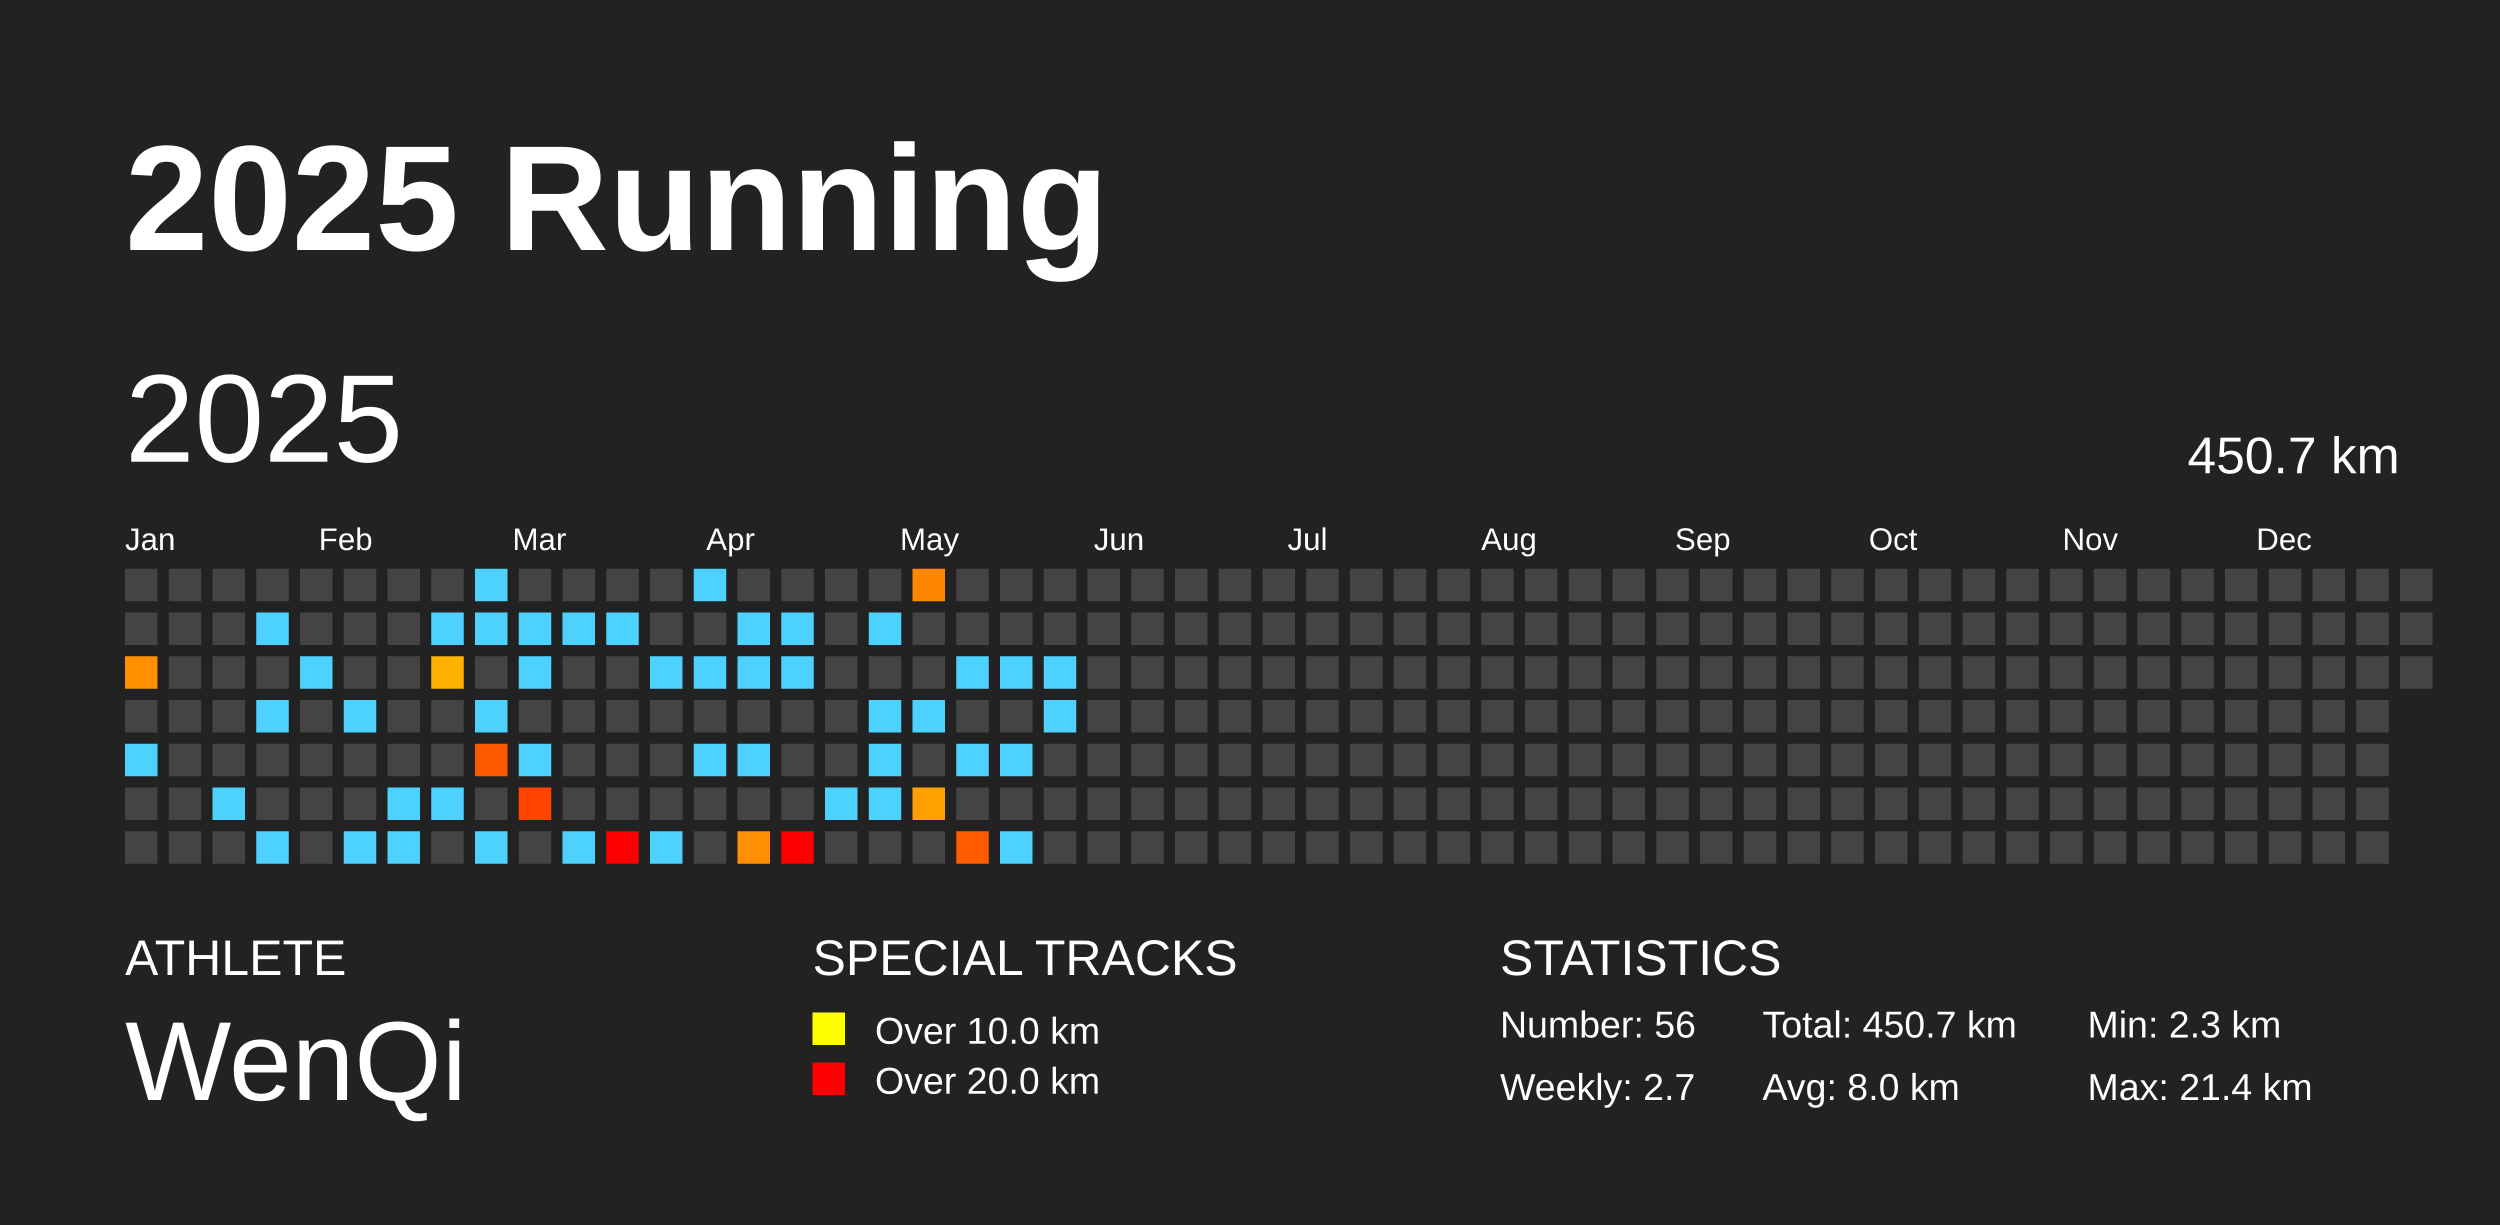
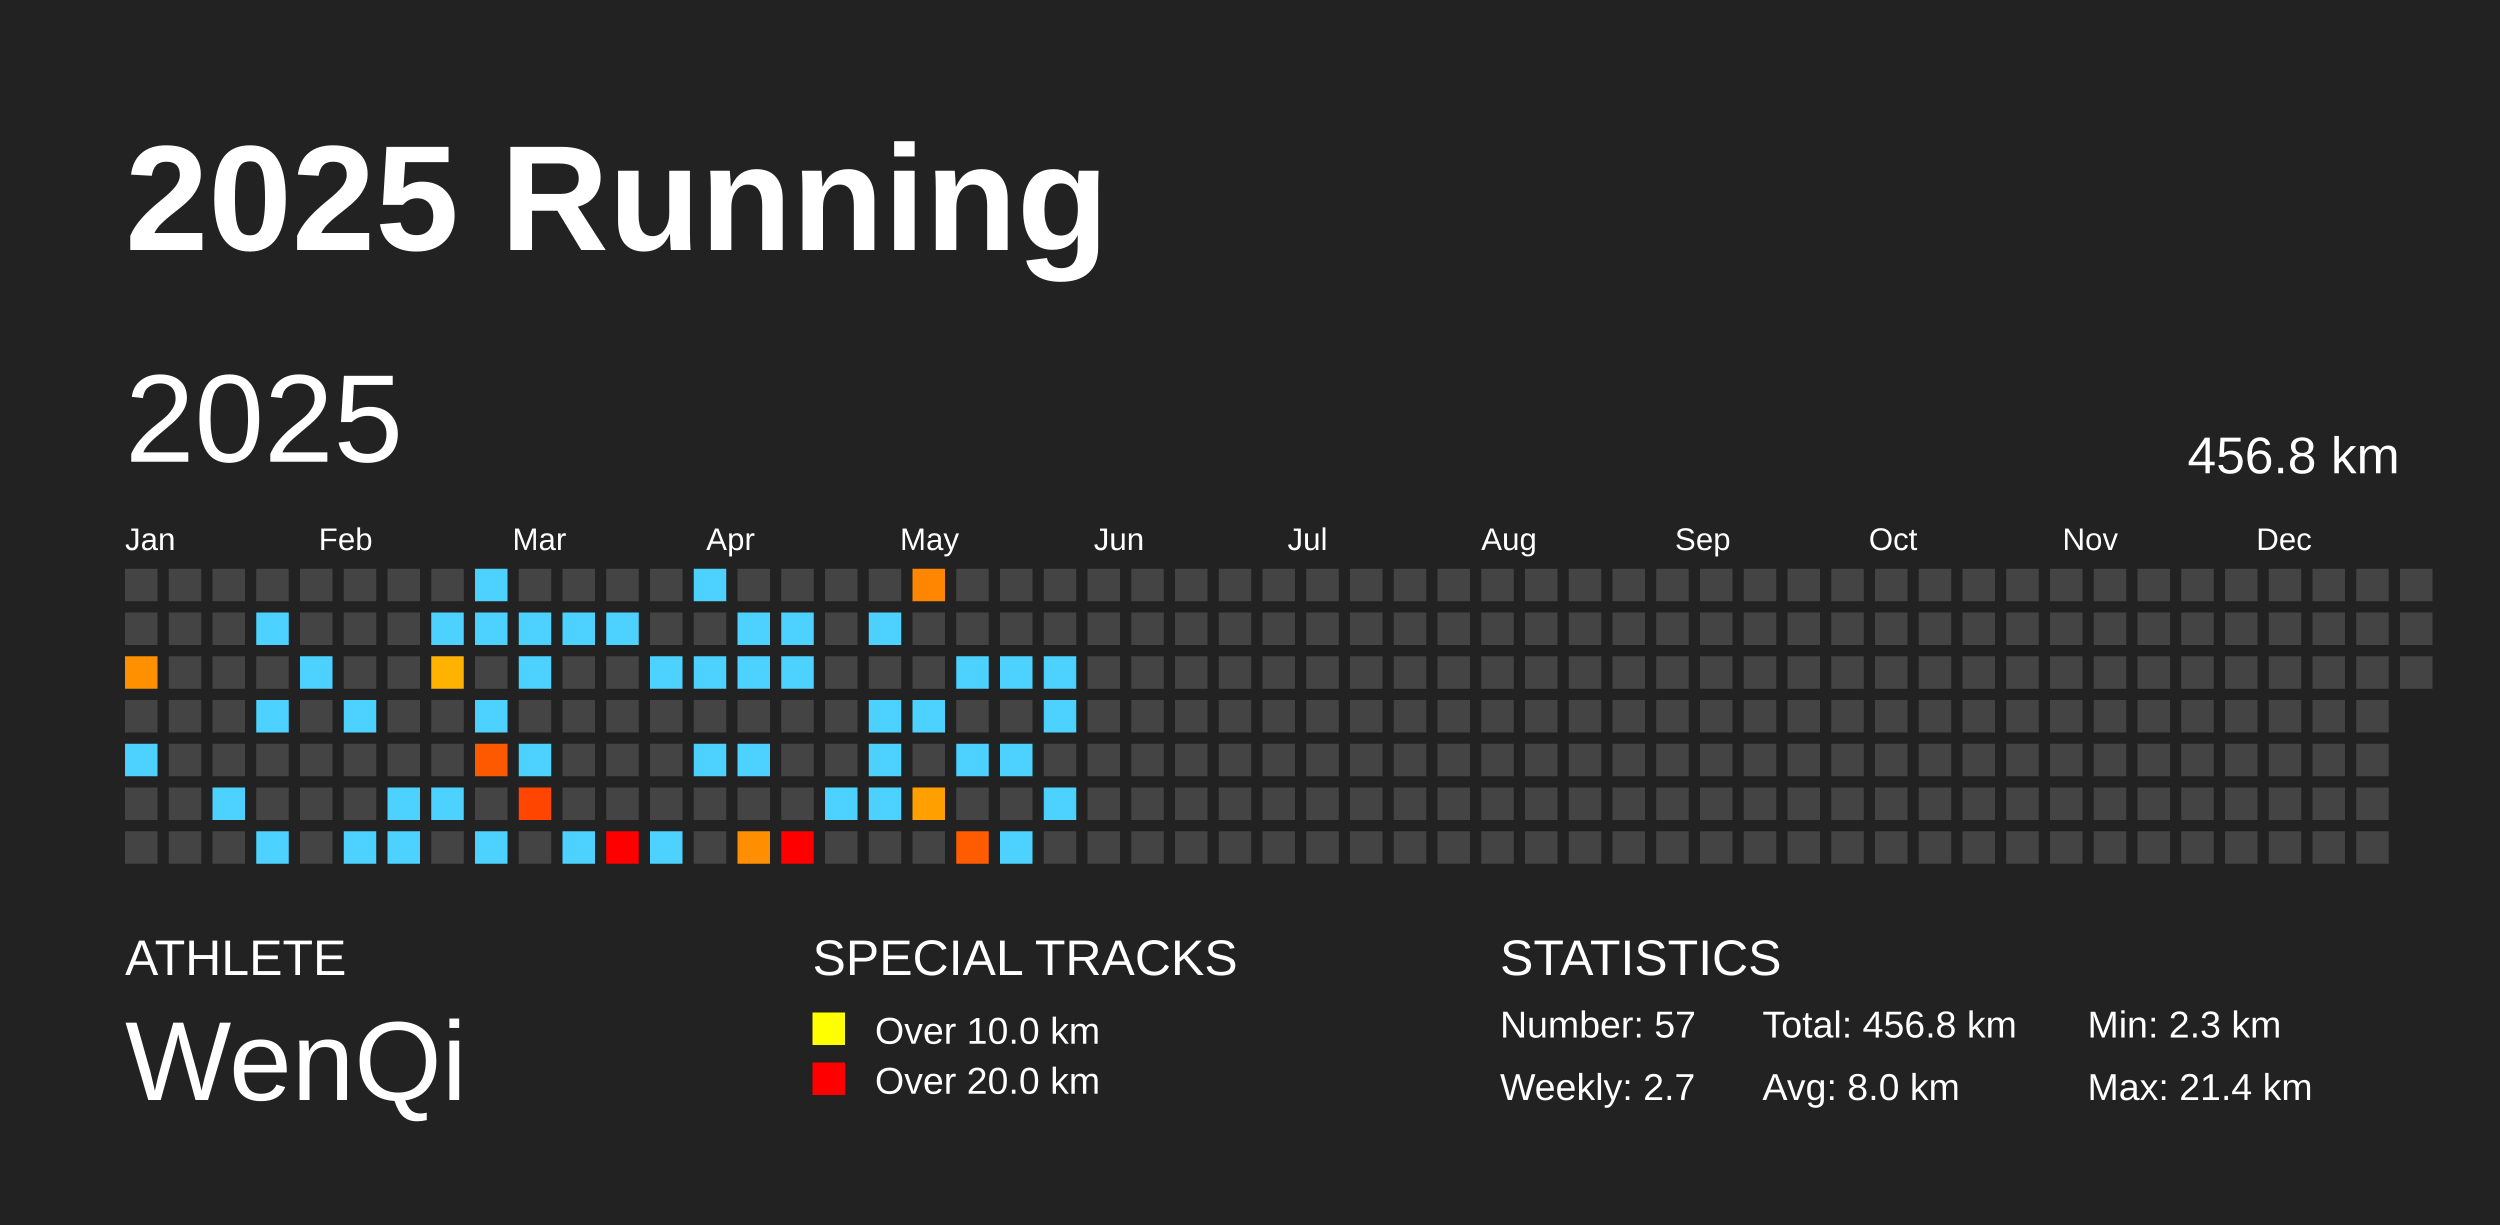
<svg xmlns="http://www.w3.org/2000/svg" baseProfile="full" height="98mm" version="1.1" viewBox="0,0,200,98" width="200mm">
  <defs />
  <rect fill="#222222" height="98" width="200" x="0" y="0" />
  <text fill="#FFFFFF" style="font-size:12px; font-family:Arial; font-weight:bold;" x="10" y="20">2025 Running</text>
  <text fill="#FFFFFF" style="font-size:4px; font-family:Arial" x="10" y="78">ATHLETE</text>
  <text fill="#FFFFFF" style="font-size:9px; font-family:Arial" x="10" y="88">WenQi</text>
  <text fill="#FFFFFF" style="font-size:4px; font-family:Arial" x="65" y="78">SPECIAL TRACKS</text>
  <rect fill="yellow" height="2.6" width="2.6" x="65" y="81" />
  <text fill="#FFFFFF" style="font-size:3px; font-family:Arial" x="70" y="83.5">Over 10.0 km</text>
  <rect fill="red" height="2.6" width="2.6" x="65" y="85" />
  <text fill="#FFFFFF" style="font-size:3px; font-family:Arial" x="70" y="87.5">Over 20.0 km</text>
  <text fill="#FFFFFF" style="font-size:4px; font-family:Arial" x="120" y="78">STATISTICS</text>
-   <text fill="#FFFFFF" style="font-size:3px; font-family:Arial" x="120" y="83">Number: 56</text>
+   <text fill="#FFFFFF" style="font-size:3px; font-family:Arial" x="120" y="83">Number: 57</text>
  <text fill="#FFFFFF" style="font-size:3px; font-family:Arial" x="120" y="88">Weekly: 2.7</text>
-   <text fill="#FFFFFF" style="font-size:3px; font-family:Arial" x="141" y="83">Total: 450.7 km</text>
+   <text fill="#FFFFFF" style="font-size:3px; font-family:Arial" x="141" y="83">Total: 456.8 km</text>
  <text fill="#FFFFFF" style="font-size:3px; font-family:Arial" x="141" y="88">Avg: 8.0 km</text>
  <text fill="#FFFFFF" style="font-size:3px; font-family:Arial" x="167" y="83">Min: 2.3 km</text>
  <text fill="#FFFFFF" style="font-size:3px; font-family:Arial" x="167" y="88">Max: 21.4 km</text>
  <text dominant-baseline="hanging" fill="#FFFFFF" style="font-size:10.0px; font-family:Arial;" x="10" y="30">2025</text>
-   <text dominant-baseline="hanging" fill="#FFFFFF" style="font-size:4.125px; font-family:Arial;" x="175" y="35">450.7 km</text>
+   <text dominant-baseline="hanging" fill="#FFFFFF" style="font-size:4.125px; font-family:Arial;" x="175" y="35">456.8 km</text>
  <text fill="#FFFFFF" style="font-size:2.5px; font-family:Arial" x="10.0" y="44">Jan</text>
  <text fill="#FFFFFF" style="font-size:2.5px; font-family:Arial" x="25.5" y="44">Feb</text>
  <text fill="#FFFFFF" style="font-size:2.5px; font-family:Arial" x="41.0" y="44">Mar</text>
  <text fill="#FFFFFF" style="font-size:2.5px; font-family:Arial" x="56.5" y="44">Apr</text>
  <text fill="#FFFFFF" style="font-size:2.5px; font-family:Arial" x="72.0" y="44">May</text>
  <text fill="#FFFFFF" style="font-size:2.5px; font-family:Arial" x="87.5" y="44">Jun</text>
  <text fill="#FFFFFF" style="font-size:2.5px; font-family:Arial" x="103.0" y="44">Jul</text>
  <text fill="#FFFFFF" style="font-size:2.5px; font-family:Arial" x="118.5" y="44">Aug</text>
  <text fill="#FFFFFF" style="font-size:2.5px; font-family:Arial" x="134.0" y="44">Sep</text>
  <text fill="#FFFFFF" style="font-size:2.5px; font-family:Arial" x="149.5" y="44">Oct</text>
  <text fill="#FFFFFF" style="font-size:2.5px; font-family:Arial" x="165.0" y="44">Nov</text>
  <text fill="#FFFFFF" style="font-size:2.5px; font-family:Arial" x="180.5" y="44">Dec</text>
  <rect fill="#444444" height="2.6" width="2.6" x="10.0" y="45.5" />
  <rect fill="#444444" height="2.6" width="2.6" x="10.0" y="49.0" />
  <rect fill="#ff9100" height="2.6" width="2.6" x="10.0" y="52.5" />
  <rect fill="#444444" height="2.6" width="2.6" x="10.0" y="56.0" />
  <rect fill="#4dd2ff" height="2.6" width="2.6" x="10.0" y="59.5" />
  <rect fill="#444444" height="2.6" width="2.6" x="10.0" y="63.0" />
  <rect fill="#444444" height="2.6" width="2.6" x="10.0" y="66.5" />
  <rect fill="#444444" height="2.6" width="2.6" x="13.5" y="45.5" />
  <rect fill="#444444" height="2.6" width="2.6" x="13.5" y="49.0" />
  <rect fill="#444444" height="2.6" width="2.6" x="13.5" y="52.5" />
  <rect fill="#444444" height="2.6" width="2.6" x="13.5" y="56.0" />
  <rect fill="#444444" height="2.6" width="2.6" x="13.5" y="59.5" />
  <rect fill="#444444" height="2.6" width="2.6" x="13.5" y="63.0" />
  <rect fill="#444444" height="2.6" width="2.6" x="13.5" y="66.5" />
  <rect fill="#444444" height="2.6" width="2.6" x="17.0" y="45.5" />
  <rect fill="#444444" height="2.6" width="2.6" x="17.0" y="49.0" />
  <rect fill="#444444" height="2.6" width="2.6" x="17.0" y="52.5" />
  <rect fill="#444444" height="2.6" width="2.6" x="17.0" y="56.0" />
  <rect fill="#444444" height="2.6" width="2.6" x="17.0" y="59.5" />
  <rect fill="#4dd2ff" height="2.6" width="2.6" x="17.0" y="63.0" />
  <rect fill="#444444" height="2.6" width="2.6" x="17.0" y="66.5" />
  <rect fill="#444444" height="2.6" width="2.6" x="20.5" y="45.5" />
  <rect fill="#4dd2ff" height="2.6" width="2.6" x="20.5" y="49.0" />
  <rect fill="#444444" height="2.6" width="2.6" x="20.5" y="52.5" />
  <rect fill="#4dd2ff" height="2.6" width="2.6" x="20.5" y="56.0" />
  <rect fill="#444444" height="2.6" width="2.6" x="20.5" y="59.5" />
  <rect fill="#444444" height="2.6" width="2.6" x="20.5" y="63.0" />
  <rect fill="#4dd2ff" height="2.6" width="2.6" x="20.5" y="66.5" />
  <rect fill="#444444" height="2.6" width="2.6" x="24.0" y="45.5" />
  <rect fill="#444444" height="2.6" width="2.6" x="24.0" y="49.0" />
  <rect fill="#4dd2ff" height="2.6" width="2.6" x="24.0" y="52.5" />
  <rect fill="#444444" height="2.6" width="2.6" x="24.0" y="56.0" />
  <rect fill="#444444" height="2.6" width="2.6" x="24.0" y="59.5" />
  <rect fill="#444444" height="2.6" width="2.6" x="24.0" y="63.0" />
  <rect fill="#444444" height="2.6" width="2.6" x="24.0" y="66.5" />
  <rect fill="#444444" height="2.6" width="2.6" x="27.5" y="45.5" />
  <rect fill="#444444" height="2.6" width="2.6" x="27.5" y="49.0" />
  <rect fill="#444444" height="2.6" width="2.6" x="27.5" y="52.5" />
  <rect fill="#4dd2ff" height="2.6" width="2.6" x="27.5" y="56.0" />
  <rect fill="#444444" height="2.6" width="2.6" x="27.5" y="59.5" />
  <rect fill="#444444" height="2.6" width="2.6" x="27.5" y="63.0" />
  <rect fill="#4dd2ff" height="2.6" width="2.6" x="27.5" y="66.5" />
  <rect fill="#444444" height="2.6" width="2.6" x="31.0" y="45.5" />
  <rect fill="#444444" height="2.6" width="2.6" x="31.0" y="49.0" />
  <rect fill="#444444" height="2.6" width="2.6" x="31.0" y="52.5" />
  <rect fill="#444444" height="2.6" width="2.6" x="31.0" y="56.0" />
  <rect fill="#444444" height="2.6" width="2.6" x="31.0" y="59.5" />
  <rect fill="#4dd2ff" height="2.6" width="2.6" x="31.0" y="63.0" />
  <rect fill="#4dd2ff" height="2.6" width="2.6" x="31.0" y="66.5" />
  <rect fill="#444444" height="2.6" width="2.6" x="34.5" y="45.5" />
  <rect fill="#4dd2ff" height="2.6" width="2.6" x="34.5" y="49.0" />
  <rect fill="#ffb200" height="2.6" width="2.6" x="34.5" y="52.5" />
  <rect fill="#444444" height="2.6" width="2.6" x="34.5" y="56.0" />
  <rect fill="#444444" height="2.6" width="2.6" x="34.5" y="59.5" />
  <rect fill="#4dd2ff" height="2.6" width="2.6" x="34.5" y="63.0" />
  <rect fill="#444444" height="2.6" width="2.6" x="34.5" y="66.5" />
  <rect fill="#4dd2ff" height="2.6" width="2.6" x="38.0" y="45.5" />
  <rect fill="#4dd2ff" height="2.6" width="2.6" x="38.0" y="49.0" />
  <rect fill="#444444" height="2.6" width="2.6" x="38.0" y="52.5" />
  <rect fill="#4dd2ff" height="2.6" width="2.6" x="38.0" y="56.0" />
  <rect fill="#ff5900" height="2.6" width="2.6" x="38.0" y="59.5" />
  <rect fill="#444444" height="2.6" width="2.6" x="38.0" y="63.0" />
  <rect fill="#4dd2ff" height="2.6" width="2.6" x="38.0" y="66.5" />
  <rect fill="#444444" height="2.6" width="2.6" x="41.5" y="45.5" />
  <rect fill="#4dd2ff" height="2.6" width="2.6" x="41.5" y="49.0" />
  <rect fill="#4dd2ff" height="2.6" width="2.6" x="41.5" y="52.5" />
  <rect fill="#444444" height="2.6" width="2.6" x="41.5" y="56.0" />
  <rect fill="#4dd2ff" height="2.6" width="2.6" x="41.5" y="59.5" />
  <rect fill="#ff4500" height="2.6" width="2.6" x="41.5" y="63.0" />
  <rect fill="#444444" height="2.6" width="2.6" x="41.5" y="66.5" />
  <rect fill="#444444" height="2.6" width="2.6" x="45.0" y="45.5" />
  <rect fill="#4dd2ff" height="2.6" width="2.6" x="45.0" y="49.0" />
  <rect fill="#444444" height="2.6" width="2.6" x="45.0" y="52.5" />
  <rect fill="#444444" height="2.6" width="2.6" x="45.0" y="56.0" />
  <rect fill="#444444" height="2.6" width="2.6" x="45.0" y="59.5" />
  <rect fill="#444444" height="2.6" width="2.6" x="45.0" y="63.0" />
  <rect fill="#4dd2ff" height="2.6" width="2.6" x="45.0" y="66.5" />
  <rect fill="#444444" height="2.6" width="2.6" x="48.5" y="45.5" />
  <rect fill="#4dd2ff" height="2.6" width="2.6" x="48.5" y="49.0" />
  <rect fill="#444444" height="2.6" width="2.6" x="48.5" y="52.5" />
  <rect fill="#444444" height="2.6" width="2.6" x="48.5" y="56.0" />
  <rect fill="#444444" height="2.6" width="2.6" x="48.5" y="59.5" />
  <rect fill="#444444" height="2.6" width="2.6" x="48.5" y="63.0" />
  <rect fill="red" height="2.6" width="2.6" x="48.5" y="66.5" />
  <rect fill="#444444" height="2.6" width="2.6" x="52.0" y="45.5" />
  <rect fill="#444444" height="2.6" width="2.6" x="52.0" y="49.0" />
  <rect fill="#4dd2ff" height="2.6" width="2.6" x="52.0" y="52.5" />
  <rect fill="#444444" height="2.6" width="2.6" x="52.0" y="56.0" />
  <rect fill="#444444" height="2.6" width="2.6" x="52.0" y="59.5" />
  <rect fill="#444444" height="2.6" width="2.6" x="52.0" y="63.0" />
  <rect fill="#4dd2ff" height="2.6" width="2.6" x="52.0" y="66.5" />
  <rect fill="#4dd2ff" height="2.6" width="2.6" x="55.5" y="45.5" />
  <rect fill="#444444" height="2.6" width="2.6" x="55.5" y="49.0" />
  <rect fill="#4dd2ff" height="2.6" width="2.6" x="55.5" y="52.5" />
  <rect fill="#444444" height="2.6" width="2.6" x="55.5" y="56.0" />
  <rect fill="#4dd2ff" height="2.6" width="2.6" x="55.5" y="59.5" />
  <rect fill="#444444" height="2.6" width="2.6" x="55.5" y="63.0" />
  <rect fill="#444444" height="2.6" width="2.6" x="55.5" y="66.5" />
  <rect fill="#444444" height="2.6" width="2.6" x="59.0" y="45.5" />
  <rect fill="#4dd2ff" height="2.6" width="2.6" x="59.0" y="49.0" />
  <rect fill="#4dd2ff" height="2.6" width="2.6" x="59.0" y="52.5" />
  <rect fill="#444444" height="2.6" width="2.6" x="59.0" y="56.0" />
  <rect fill="#4dd2ff" height="2.6" width="2.6" x="59.0" y="59.5" />
  <rect fill="#444444" height="2.6" width="2.6" x="59.0" y="63.0" />
  <rect fill="#ff8f00" height="2.6" width="2.6" x="59.0" y="66.5" />
  <rect fill="#444444" height="2.6" width="2.6" x="62.5" y="45.5" />
  <rect fill="#4dd2ff" height="2.6" width="2.6" x="62.5" y="49.0" />
  <rect fill="#4dd2ff" height="2.6" width="2.6" x="62.5" y="52.5" />
  <rect fill="#444444" height="2.6" width="2.6" x="62.5" y="56.0" />
  <rect fill="#444444" height="2.6" width="2.6" x="62.5" y="59.5" />
  <rect fill="#444444" height="2.6" width="2.6" x="62.5" y="63.0" />
  <rect fill="red" height="2.6" width="2.6" x="62.5" y="66.5" />
  <rect fill="#444444" height="2.6" width="2.6" x="66.0" y="45.5" />
  <rect fill="#444444" height="2.6" width="2.6" x="66.0" y="49.0" />
  <rect fill="#444444" height="2.6" width="2.6" x="66.0" y="52.5" />
  <rect fill="#444444" height="2.6" width="2.6" x="66.0" y="56.0" />
  <rect fill="#444444" height="2.6" width="2.6" x="66.0" y="59.5" />
  <rect fill="#4dd2ff" height="2.6" width="2.6" x="66.0" y="63.0" />
  <rect fill="#444444" height="2.6" width="2.6" x="66.0" y="66.5" />
  <rect fill="#444444" height="2.6" width="2.6" x="69.5" y="45.5" />
  <rect fill="#4dd2ff" height="2.6" width="2.6" x="69.5" y="49.0" />
  <rect fill="#444444" height="2.6" width="2.6" x="69.5" y="52.5" />
  <rect fill="#4dd2ff" height="2.6" width="2.6" x="69.5" y="56.0" />
  <rect fill="#4dd2ff" height="2.6" width="2.6" x="69.5" y="59.5" />
  <rect fill="#4dd2ff" height="2.6" width="2.6" x="69.5" y="63.0" />
  <rect fill="#444444" height="2.6" width="2.6" x="69.5" y="66.5" />
  <rect fill="#ff8600" height="2.6" width="2.6" x="73.0" y="45.5" />
  <rect fill="#444444" height="2.6" width="2.6" x="73.0" y="49.0" />
  <rect fill="#444444" height="2.6" width="2.6" x="73.0" y="52.5" />
  <rect fill="#4dd2ff" height="2.6" width="2.6" x="73.0" y="56.0" />
  <rect fill="#444444" height="2.6" width="2.6" x="73.0" y="59.5" />
  <rect fill="#ff9f00" height="2.6" width="2.6" x="73.0" y="63.0" />
  <rect fill="#444444" height="2.6" width="2.6" x="73.0" y="66.5" />
  <rect fill="#444444" height="2.6" width="2.6" x="76.5" y="45.5" />
  <rect fill="#444444" height="2.6" width="2.6" x="76.5" y="49.0" />
  <rect fill="#4dd2ff" height="2.6" width="2.6" x="76.5" y="52.5" />
  <rect fill="#444444" height="2.6" width="2.6" x="76.5" y="56.0" />
  <rect fill="#4dd2ff" height="2.6" width="2.6" x="76.5" y="59.5" />
  <rect fill="#444444" height="2.6" width="2.6" x="76.5" y="63.0" />
  <rect fill="#ff5b00" height="2.6" width="2.6" x="76.5" y="66.5" />
  <rect fill="#444444" height="2.6" width="2.6" x="80.0" y="45.5" />
  <rect fill="#444444" height="2.6" width="2.6" x="80.0" y="49.0" />
  <rect fill="#4dd2ff" height="2.6" width="2.6" x="80.0" y="52.5" />
  <rect fill="#444444" height="2.6" width="2.6" x="80.0" y="56.0" />
  <rect fill="#4dd2ff" height="2.6" width="2.6" x="80.0" y="59.5" />
  <rect fill="#444444" height="2.6" width="2.6" x="80.0" y="63.0" />
  <rect fill="#4dd2ff" height="2.6" width="2.6" x="80.0" y="66.5" />
  <rect fill="#444444" height="2.6" width="2.6" x="83.5" y="45.5" />
  <rect fill="#444444" height="2.6" width="2.6" x="83.5" y="49.0" />
  <rect fill="#4dd2ff" height="2.6" width="2.6" x="83.5" y="52.5" />
  <rect fill="#4dd2ff" height="2.6" width="2.6" x="83.5" y="56.0" />
  <rect fill="#444444" height="2.6" width="2.6" x="83.5" y="59.5" />
-   <rect fill="#444444" height="2.6" width="2.6" x="83.5" y="63.0" />
+   <rect fill="#4dd2ff" height="2.6" width="2.6" x="83.5" y="63.0" />
  <rect fill="#444444" height="2.6" width="2.6" x="83.5" y="66.5" />
  <rect fill="#444444" height="2.6" width="2.6" x="87.0" y="45.5" />
  <rect fill="#444444" height="2.6" width="2.6" x="87.0" y="49.0" />
  <rect fill="#444444" height="2.6" width="2.6" x="87.0" y="52.5" />
  <rect fill="#444444" height="2.6" width="2.6" x="87.0" y="56.0" />
  <rect fill="#444444" height="2.6" width="2.6" x="87.0" y="59.5" />
  <rect fill="#444444" height="2.6" width="2.6" x="87.0" y="63.0" />
  <rect fill="#444444" height="2.6" width="2.6" x="87.0" y="66.5" />
  <rect fill="#444444" height="2.6" width="2.6" x="90.5" y="45.5" />
  <rect fill="#444444" height="2.6" width="2.6" x="90.5" y="49.0" />
  <rect fill="#444444" height="2.6" width="2.6" x="90.5" y="52.5" />
  <rect fill="#444444" height="2.6" width="2.6" x="90.5" y="56.0" />
  <rect fill="#444444" height="2.6" width="2.6" x="90.5" y="59.5" />
  <rect fill="#444444" height="2.6" width="2.6" x="90.5" y="63.0" />
  <rect fill="#444444" height="2.6" width="2.6" x="90.5" y="66.5" />
  <rect fill="#444444" height="2.6" width="2.6" x="94.0" y="45.5" />
  <rect fill="#444444" height="2.6" width="2.6" x="94.0" y="49.0" />
  <rect fill="#444444" height="2.6" width="2.6" x="94.0" y="52.5" />
  <rect fill="#444444" height="2.6" width="2.6" x="94.0" y="56.0" />
  <rect fill="#444444" height="2.6" width="2.6" x="94.0" y="59.5" />
  <rect fill="#444444" height="2.6" width="2.6" x="94.0" y="63.0" />
  <rect fill="#444444" height="2.6" width="2.6" x="94.0" y="66.5" />
  <rect fill="#444444" height="2.6" width="2.6" x="97.5" y="45.5" />
  <rect fill="#444444" height="2.6" width="2.6" x="97.5" y="49.0" />
  <rect fill="#444444" height="2.6" width="2.6" x="97.5" y="52.5" />
  <rect fill="#444444" height="2.6" width="2.6" x="97.5" y="56.0" />
  <rect fill="#444444" height="2.6" width="2.6" x="97.5" y="59.5" />
  <rect fill="#444444" height="2.6" width="2.6" x="97.5" y="63.0" />
  <rect fill="#444444" height="2.6" width="2.6" x="97.5" y="66.5" />
  <rect fill="#444444" height="2.6" width="2.6" x="101.0" y="45.5" />
  <rect fill="#444444" height="2.6" width="2.6" x="101.0" y="49.0" />
  <rect fill="#444444" height="2.6" width="2.6" x="101.0" y="52.5" />
  <rect fill="#444444" height="2.6" width="2.6" x="101.0" y="56.0" />
  <rect fill="#444444" height="2.6" width="2.6" x="101.0" y="59.5" />
  <rect fill="#444444" height="2.6" width="2.6" x="101.0" y="63.0" />
  <rect fill="#444444" height="2.6" width="2.6" x="101.0" y="66.5" />
  <rect fill="#444444" height="2.6" width="2.6" x="104.5" y="45.5" />
  <rect fill="#444444" height="2.6" width="2.6" x="104.5" y="49.0" />
  <rect fill="#444444" height="2.6" width="2.6" x="104.5" y="52.5" />
  <rect fill="#444444" height="2.6" width="2.6" x="104.5" y="56.0" />
  <rect fill="#444444" height="2.6" width="2.6" x="104.5" y="59.5" />
  <rect fill="#444444" height="2.6" width="2.6" x="104.5" y="63.0" />
  <rect fill="#444444" height="2.6" width="2.6" x="104.5" y="66.5" />
  <rect fill="#444444" height="2.6" width="2.6" x="108.0" y="45.5" />
  <rect fill="#444444" height="2.6" width="2.6" x="108.0" y="49.0" />
  <rect fill="#444444" height="2.6" width="2.6" x="108.0" y="52.5" />
  <rect fill="#444444" height="2.6" width="2.6" x="108.0" y="56.0" />
  <rect fill="#444444" height="2.6" width="2.6" x="108.0" y="59.5" />
  <rect fill="#444444" height="2.6" width="2.6" x="108.0" y="63.0" />
  <rect fill="#444444" height="2.6" width="2.6" x="108.0" y="66.5" />
  <rect fill="#444444" height="2.6" width="2.6" x="111.5" y="45.5" />
  <rect fill="#444444" height="2.6" width="2.6" x="111.5" y="49.0" />
  <rect fill="#444444" height="2.6" width="2.6" x="111.5" y="52.5" />
  <rect fill="#444444" height="2.6" width="2.6" x="111.5" y="56.0" />
  <rect fill="#444444" height="2.6" width="2.6" x="111.5" y="59.5" />
  <rect fill="#444444" height="2.6" width="2.6" x="111.5" y="63.0" />
  <rect fill="#444444" height="2.6" width="2.6" x="111.5" y="66.5" />
  <rect fill="#444444" height="2.6" width="2.6" x="115.0" y="45.5" />
  <rect fill="#444444" height="2.6" width="2.6" x="115.0" y="49.0" />
  <rect fill="#444444" height="2.6" width="2.6" x="115.0" y="52.5" />
  <rect fill="#444444" height="2.6" width="2.6" x="115.0" y="56.0" />
  <rect fill="#444444" height="2.6" width="2.6" x="115.0" y="59.5" />
  <rect fill="#444444" height="2.6" width="2.6" x="115.0" y="63.0" />
  <rect fill="#444444" height="2.6" width="2.6" x="115.0" y="66.5" />
  <rect fill="#444444" height="2.6" width="2.6" x="118.5" y="45.5" />
  <rect fill="#444444" height="2.6" width="2.6" x="118.5" y="49.0" />
  <rect fill="#444444" height="2.6" width="2.6" x="118.5" y="52.5" />
  <rect fill="#444444" height="2.6" width="2.6" x="118.5" y="56.0" />
  <rect fill="#444444" height="2.6" width="2.6" x="118.5" y="59.5" />
  <rect fill="#444444" height="2.6" width="2.6" x="118.5" y="63.0" />
  <rect fill="#444444" height="2.6" width="2.6" x="118.5" y="66.5" />
  <rect fill="#444444" height="2.6" width="2.6" x="122.0" y="45.5" />
  <rect fill="#444444" height="2.6" width="2.6" x="122.0" y="49.0" />
  <rect fill="#444444" height="2.6" width="2.6" x="122.0" y="52.5" />
  <rect fill="#444444" height="2.6" width="2.6" x="122.0" y="56.0" />
  <rect fill="#444444" height="2.6" width="2.6" x="122.0" y="59.5" />
  <rect fill="#444444" height="2.6" width="2.6" x="122.0" y="63.0" />
  <rect fill="#444444" height="2.6" width="2.6" x="122.0" y="66.5" />
  <rect fill="#444444" height="2.6" width="2.6" x="125.5" y="45.5" />
  <rect fill="#444444" height="2.6" width="2.6" x="125.5" y="49.0" />
  <rect fill="#444444" height="2.6" width="2.6" x="125.5" y="52.5" />
  <rect fill="#444444" height="2.6" width="2.6" x="125.5" y="56.0" />
  <rect fill="#444444" height="2.6" width="2.6" x="125.5" y="59.5" />
  <rect fill="#444444" height="2.6" width="2.6" x="125.5" y="63.0" />
  <rect fill="#444444" height="2.6" width="2.6" x="125.5" y="66.5" />
  <rect fill="#444444" height="2.6" width="2.6" x="129.0" y="45.5" />
  <rect fill="#444444" height="2.6" width="2.6" x="129.0" y="49.0" />
  <rect fill="#444444" height="2.6" width="2.6" x="129.0" y="52.5" />
  <rect fill="#444444" height="2.6" width="2.6" x="129.0" y="56.0" />
  <rect fill="#444444" height="2.6" width="2.6" x="129.0" y="59.5" />
  <rect fill="#444444" height="2.6" width="2.6" x="129.0" y="63.0" />
  <rect fill="#444444" height="2.6" width="2.6" x="129.0" y="66.5" />
  <rect fill="#444444" height="2.6" width="2.6" x="132.5" y="45.5" />
  <rect fill="#444444" height="2.6" width="2.6" x="132.5" y="49.0" />
  <rect fill="#444444" height="2.6" width="2.6" x="132.5" y="52.5" />
  <rect fill="#444444" height="2.6" width="2.6" x="132.5" y="56.0" />
  <rect fill="#444444" height="2.6" width="2.6" x="132.5" y="59.5" />
  <rect fill="#444444" height="2.6" width="2.6" x="132.5" y="63.0" />
  <rect fill="#444444" height="2.6" width="2.6" x="132.5" y="66.5" />
  <rect fill="#444444" height="2.6" width="2.6" x="136.0" y="45.5" />
  <rect fill="#444444" height="2.6" width="2.6" x="136.0" y="49.0" />
  <rect fill="#444444" height="2.6" width="2.6" x="136.0" y="52.5" />
  <rect fill="#444444" height="2.6" width="2.6" x="136.0" y="56.0" />
  <rect fill="#444444" height="2.6" width="2.6" x="136.0" y="59.5" />
  <rect fill="#444444" height="2.6" width="2.6" x="136.0" y="63.0" />
  <rect fill="#444444" height="2.6" width="2.6" x="136.0" y="66.5" />
  <rect fill="#444444" height="2.6" width="2.6" x="139.5" y="45.5" />
  <rect fill="#444444" height="2.6" width="2.6" x="139.5" y="49.0" />
  <rect fill="#444444" height="2.6" width="2.6" x="139.5" y="52.5" />
  <rect fill="#444444" height="2.6" width="2.6" x="139.5" y="56.0" />
  <rect fill="#444444" height="2.6" width="2.6" x="139.5" y="59.5" />
  <rect fill="#444444" height="2.6" width="2.6" x="139.5" y="63.0" />
  <rect fill="#444444" height="2.6" width="2.6" x="139.5" y="66.5" />
  <rect fill="#444444" height="2.6" width="2.6" x="143.0" y="45.5" />
  <rect fill="#444444" height="2.6" width="2.6" x="143.0" y="49.0" />
  <rect fill="#444444" height="2.6" width="2.6" x="143.0" y="52.5" />
  <rect fill="#444444" height="2.6" width="2.6" x="143.0" y="56.0" />
  <rect fill="#444444" height="2.6" width="2.6" x="143.0" y="59.5" />
  <rect fill="#444444" height="2.6" width="2.6" x="143.0" y="63.0" />
  <rect fill="#444444" height="2.6" width="2.6" x="143.0" y="66.5" />
  <rect fill="#444444" height="2.6" width="2.6" x="146.5" y="45.5" />
  <rect fill="#444444" height="2.6" width="2.6" x="146.5" y="49.0" />
  <rect fill="#444444" height="2.6" width="2.6" x="146.5" y="52.5" />
  <rect fill="#444444" height="2.6" width="2.6" x="146.5" y="56.0" />
  <rect fill="#444444" height="2.6" width="2.6" x="146.5" y="59.5" />
  <rect fill="#444444" height="2.6" width="2.6" x="146.5" y="63.0" />
  <rect fill="#444444" height="2.6" width="2.6" x="146.5" y="66.5" />
  <rect fill="#444444" height="2.6" width="2.6" x="150.0" y="45.5" />
  <rect fill="#444444" height="2.6" width="2.6" x="150.0" y="49.0" />
  <rect fill="#444444" height="2.6" width="2.6" x="150.0" y="52.5" />
  <rect fill="#444444" height="2.6" width="2.6" x="150.0" y="56.0" />
  <rect fill="#444444" height="2.6" width="2.6" x="150.0" y="59.5" />
  <rect fill="#444444" height="2.6" width="2.6" x="150.0" y="63.0" />
  <rect fill="#444444" height="2.6" width="2.6" x="150.0" y="66.5" />
  <rect fill="#444444" height="2.6" width="2.6" x="153.5" y="45.5" />
  <rect fill="#444444" height="2.6" width="2.6" x="153.5" y="49.0" />
  <rect fill="#444444" height="2.6" width="2.6" x="153.5" y="52.5" />
  <rect fill="#444444" height="2.6" width="2.6" x="153.5" y="56.0" />
  <rect fill="#444444" height="2.6" width="2.6" x="153.5" y="59.5" />
  <rect fill="#444444" height="2.6" width="2.6" x="153.5" y="63.0" />
  <rect fill="#444444" height="2.6" width="2.6" x="153.5" y="66.5" />
  <rect fill="#444444" height="2.6" width="2.6" x="157.0" y="45.5" />
  <rect fill="#444444" height="2.6" width="2.6" x="157.0" y="49.0" />
  <rect fill="#444444" height="2.6" width="2.6" x="157.0" y="52.5" />
  <rect fill="#444444" height="2.6" width="2.6" x="157.0" y="56.0" />
  <rect fill="#444444" height="2.6" width="2.6" x="157.0" y="59.5" />
  <rect fill="#444444" height="2.6" width="2.6" x="157.0" y="63.0" />
  <rect fill="#444444" height="2.6" width="2.6" x="157.0" y="66.5" />
  <rect fill="#444444" height="2.6" width="2.6" x="160.5" y="45.5" />
  <rect fill="#444444" height="2.6" width="2.6" x="160.5" y="49.0" />
  <rect fill="#444444" height="2.6" width="2.6" x="160.5" y="52.5" />
  <rect fill="#444444" height="2.6" width="2.6" x="160.5" y="56.0" />
  <rect fill="#444444" height="2.6" width="2.6" x="160.5" y="59.5" />
  <rect fill="#444444" height="2.6" width="2.6" x="160.5" y="63.0" />
  <rect fill="#444444" height="2.6" width="2.6" x="160.5" y="66.5" />
  <rect fill="#444444" height="2.6" width="2.6" x="164.0" y="45.5" />
  <rect fill="#444444" height="2.6" width="2.6" x="164.0" y="49.0" />
  <rect fill="#444444" height="2.6" width="2.6" x="164.0" y="52.5" />
  <rect fill="#444444" height="2.6" width="2.6" x="164.0" y="56.0" />
  <rect fill="#444444" height="2.6" width="2.6" x="164.0" y="59.5" />
  <rect fill="#444444" height="2.6" width="2.6" x="164.0" y="63.0" />
  <rect fill="#444444" height="2.6" width="2.6" x="164.0" y="66.5" />
  <rect fill="#444444" height="2.6" width="2.6" x="167.5" y="45.5" />
  <rect fill="#444444" height="2.6" width="2.6" x="167.5" y="49.0" />
  <rect fill="#444444" height="2.6" width="2.6" x="167.5" y="52.5" />
  <rect fill="#444444" height="2.6" width="2.6" x="167.5" y="56.0" />
  <rect fill="#444444" height="2.6" width="2.6" x="167.5" y="59.5" />
  <rect fill="#444444" height="2.6" width="2.6" x="167.5" y="63.0" />
  <rect fill="#444444" height="2.6" width="2.6" x="167.5" y="66.5" />
  <rect fill="#444444" height="2.6" width="2.6" x="171.0" y="45.5" />
  <rect fill="#444444" height="2.6" width="2.6" x="171.0" y="49.0" />
  <rect fill="#444444" height="2.6" width="2.6" x="171.0" y="52.5" />
  <rect fill="#444444" height="2.6" width="2.6" x="171.0" y="56.0" />
  <rect fill="#444444" height="2.6" width="2.6" x="171.0" y="59.5" />
  <rect fill="#444444" height="2.6" width="2.6" x="171.0" y="63.0" />
  <rect fill="#444444" height="2.6" width="2.6" x="171.0" y="66.5" />
  <rect fill="#444444" height="2.6" width="2.6" x="174.5" y="45.5" />
  <rect fill="#444444" height="2.6" width="2.6" x="174.5" y="49.0" />
  <rect fill="#444444" height="2.6" width="2.6" x="174.5" y="52.5" />
  <rect fill="#444444" height="2.6" width="2.6" x="174.5" y="56.0" />
  <rect fill="#444444" height="2.6" width="2.6" x="174.5" y="59.5" />
  <rect fill="#444444" height="2.6" width="2.6" x="174.5" y="63.0" />
  <rect fill="#444444" height="2.6" width="2.6" x="174.5" y="66.5" />
  <rect fill="#444444" height="2.6" width="2.6" x="178.0" y="45.5" />
  <rect fill="#444444" height="2.6" width="2.6" x="178.0" y="49.0" />
  <rect fill="#444444" height="2.6" width="2.6" x="178.0" y="52.5" />
  <rect fill="#444444" height="2.6" width="2.6" x="178.0" y="56.0" />
  <rect fill="#444444" height="2.6" width="2.6" x="178.0" y="59.5" />
  <rect fill="#444444" height="2.6" width="2.6" x="178.0" y="63.0" />
  <rect fill="#444444" height="2.6" width="2.6" x="178.0" y="66.5" />
  <rect fill="#444444" height="2.6" width="2.6" x="181.5" y="45.5" />
  <rect fill="#444444" height="2.6" width="2.6" x="181.5" y="49.0" />
  <rect fill="#444444" height="2.6" width="2.6" x="181.5" y="52.5" />
  <rect fill="#444444" height="2.6" width="2.6" x="181.5" y="56.0" />
  <rect fill="#444444" height="2.6" width="2.6" x="181.5" y="59.5" />
  <rect fill="#444444" height="2.6" width="2.6" x="181.5" y="63.0" />
  <rect fill="#444444" height="2.6" width="2.6" x="181.5" y="66.5" />
  <rect fill="#444444" height="2.6" width="2.6" x="185.0" y="45.5" />
  <rect fill="#444444" height="2.6" width="2.6" x="185.0" y="49.0" />
  <rect fill="#444444" height="2.6" width="2.6" x="185.0" y="52.5" />
  <rect fill="#444444" height="2.6" width="2.6" x="185.0" y="56.0" />
  <rect fill="#444444" height="2.6" width="2.6" x="185.0" y="59.5" />
  <rect fill="#444444" height="2.6" width="2.6" x="185.0" y="63.0" />
  <rect fill="#444444" height="2.6" width="2.6" x="185.0" y="66.5" />
  <rect fill="#444444" height="2.6" width="2.6" x="188.5" y="45.5" />
  <rect fill="#444444" height="2.6" width="2.6" x="188.5" y="49.0" />
  <rect fill="#444444" height="2.6" width="2.6" x="188.5" y="52.5" />
  <rect fill="#444444" height="2.6" width="2.6" x="188.5" y="56.0" />
  <rect fill="#444444" height="2.6" width="2.6" x="188.5" y="59.5" />
  <rect fill="#444444" height="2.6" width="2.6" x="188.5" y="63.0" />
  <rect fill="#444444" height="2.6" width="2.6" x="188.5" y="66.5" />
  <rect fill="#444444" height="2.6" width="2.6" x="192.0" y="45.5" />
  <rect fill="#444444" height="2.6" width="2.6" x="192.0" y="49.0" />
  <rect fill="#444444" height="2.6" width="2.6" x="192.0" y="52.5" />
</svg>
